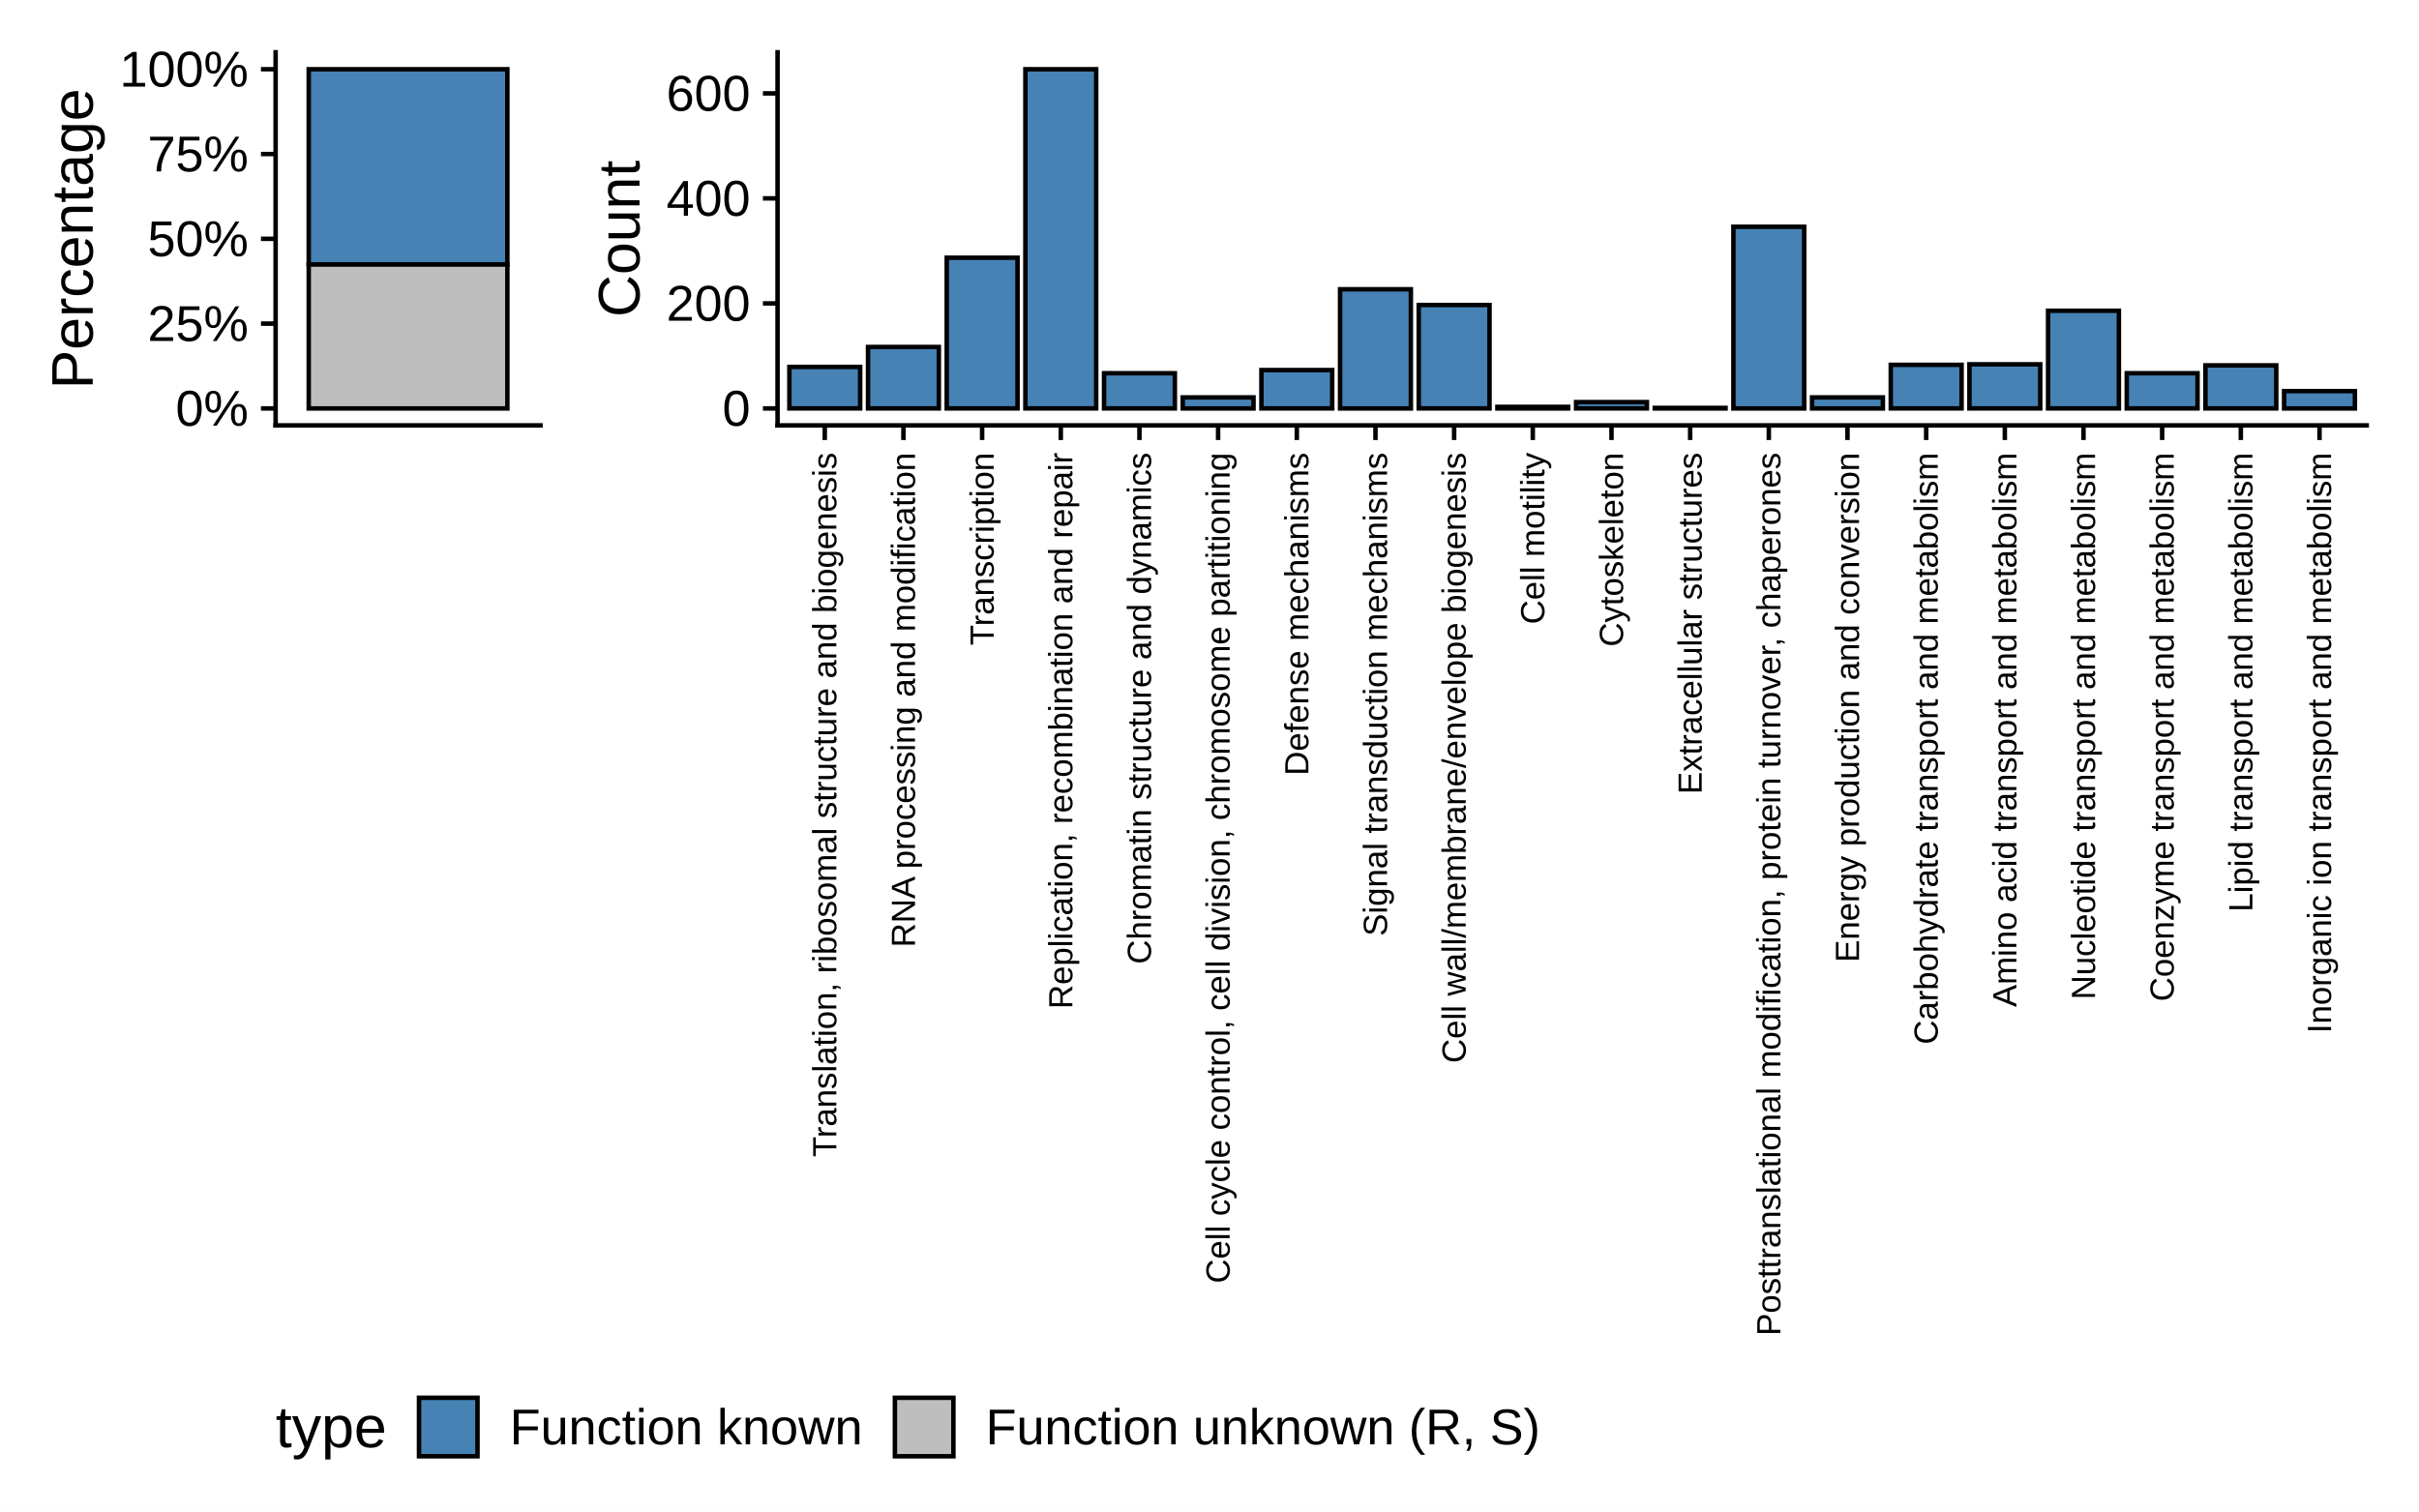
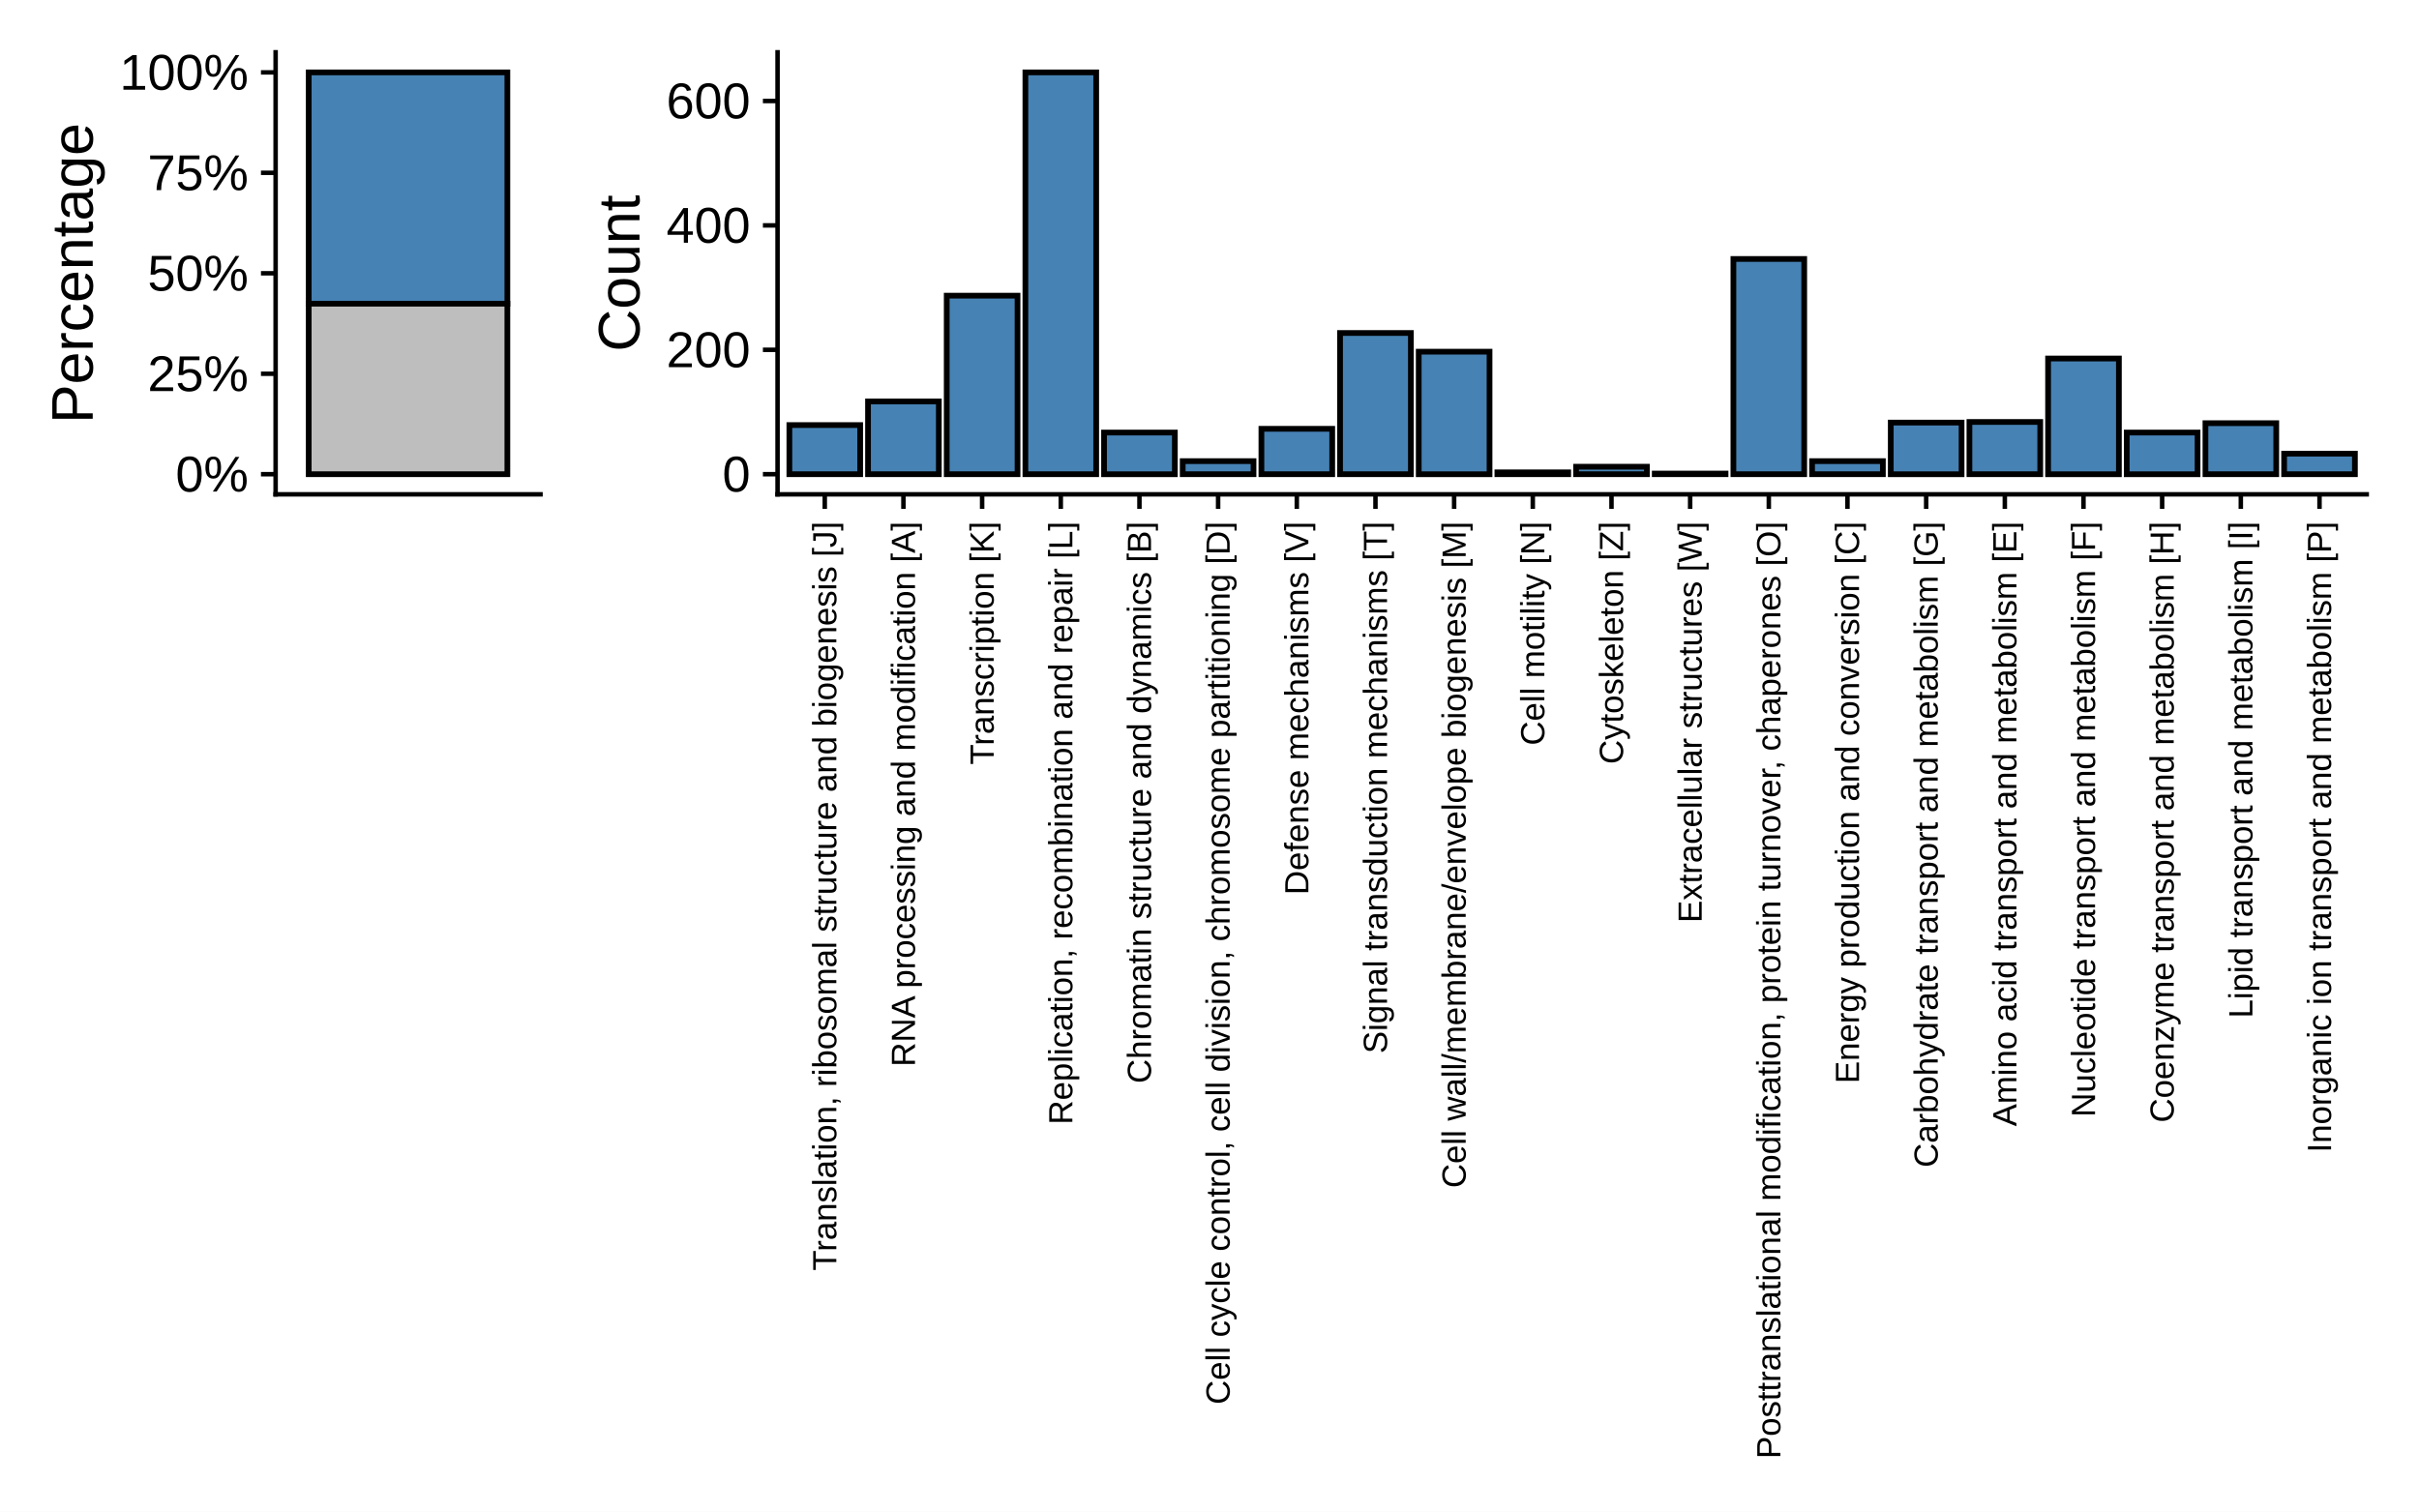
<svg xmlns="http://www.w3.org/2000/svg" width="576.00pt" height="360.00pt" viewBox="0 0 576.00 360.00">
  <g class="svglite">
    <defs>
      <style type="text/css">
    .svglite line, .svglite polyline, .svglite polygon, .svglite path, .svglite rect, .svglite circle {
      fill: none;
      stroke: #000000;
      stroke-linecap: round;
      stroke-linejoin: round;
      stroke-miterlimit: 10.00;
    }
    .svglite text {
      white-space: pre;
    }
    .svglite g.glyphgroup path {
      fill: inherit;
      stroke: none;
    }
  </style>
    </defs>
    <rect width="100%" height="100%" style="stroke: none; fill: none;" />
    <defs>
      <clipPath id="cpMC4wMHw1NzYuMDB8MC4wMHwzNjAuMDA=">
        <rect x="0.00" y="0.00" width="576.00" height="360.00" />
      </clipPath>
    </defs>
    <g clip-path="url(#cpMC4wMHw1NzYuMDB8MC4wMHwzNjAuMDA=)">
      <rect x="0.00" y="0.00" width="576.00" height="360.00" style="stroke-width: 1.07; stroke: #FFFFFF; fill: #FFFFFF;" />
    </g>
    <defs>
-       <clipPath id="cpNjUuNjN8NTYzLjU1fDEyLjQ1fDEwMS4zMQ==">
-         <rect x="65.63" y="12.45" width="497.92" height="88.86" />
+       <clipPath id="cpNjUuNjN8NTYzLjU1fDEyLjQ1fDExNy43Mw==">
+         <rect x="65.63" y="12.45" width="497.92" height="105.27" />
      </clipPath>
    </defs>
-     <g clip-path="url(#cpNjUuNjN8NTYzLjU1fDEyLjQ1fDEwMS4zMQ==)">
+     <g clip-path="url(#cpNjUuNjN8NTYzLjU1fDEyLjQ1fDExNy43Mw==)">
</g>
    <g clip-path="url(#cpMC4wMHw1NzYuMDB8MC4wMHwzNjAuMDA=)">
</g>
    <defs>
      <clipPath id="cpNS40OHwxMzUuNjd8NS40OHwzNTQuNTI=">
        <rect x="5.48" y="5.48" width="130.19" height="349.04" />
      </clipPath>
    </defs>
    <g clip-path="url(#cpNS40OHwxMzUuNjd8NS40OHwzNTQuNTI=)">
</g>
    <g clip-path="url(#cpMC4wMHw1NzYuMDB8MC4wMHwzNjAuMDA=)">
</g>
    <defs>
      <clipPath id="cpMTM1LjY3fDU3MC41Mnw1LjQ4fDM1NC41Mg==">
        <rect x="135.67" y="5.48" width="434.85" height="349.04" />
      </clipPath>
    </defs>
    <g clip-path="url(#cpMTM1LjY3fDU3MC41Mnw1LjQ4fDM1NC41Mg==)">
</g>
    <g clip-path="url(#cpMC4wMHw1NzYuMDB8MC4wMHwzNjAuMDA=)">
</g>
    <defs>
-       <clipPath id="cpNjUuNjN8MTI4LjcwfDEyLjQ1fDEwMS4zMQ==">
-         <rect x="65.63" y="12.45" width="63.07" height="88.86" />
+       <clipPath id="cpNjUuNjN8MTI4LjcwfDEyLjQ1fDExNy43Mw==">
+         <rect x="65.63" y="12.45" width="63.07" height="105.27" />
      </clipPath>
    </defs>
-     <g clip-path="url(#cpNjUuNjN8MTI4LjcwfDEyLjQ1fDEwMS4zMQ==)">
-       <rect x="73.51" y="16.49" width="47.30" height="46.50" style="stroke-width: 1.07; stroke-linecap: butt; stroke-linejoin: miter; fill: #4682B4;" />
-       <rect x="73.51" y="63.00" width="47.30" height="34.28" style="stroke-width: 1.07; stroke-linecap: butt; stroke-linejoin: miter; fill: #BEBEBE;" />
+     <g clip-path="url(#cpNjUuNjN8MTI4LjcwfDEyLjQ1fDExNy43Mw==)">
+       <rect x="73.51" y="17.24" width="47.30" height="55.10" style="stroke-width: 1.36; stroke-linecap: butt; stroke-linejoin: miter; fill: #4682B4;" />
+       <rect x="73.51" y="72.33" width="47.30" height="40.61" style="stroke-width: 1.36; stroke-linecap: butt; stroke-linejoin: miter; fill: #BEBEBE;" />
    </g>
    <g clip-path="url(#cpMC4wMHw1NzYuMDB8MC4wMHwzNjAuMDA=)">
-       <polyline points="65.63,101.31 65.63,12.45 " style="stroke-width: 1.07; stroke-linecap: square;" />
-       <text x="59.16" y="101.40" text-anchor="end" style="font-size: 12.00px; font-family: &quot;Liberation Sans&quot;;" textLength="17.34px" lengthAdjust="spacingAndGlyphs">0%</text>
-       <text x="59.16" y="81.21" text-anchor="end" style="font-size: 12.00px; font-family: &quot;Liberation Sans&quot;;" textLength="24.02px" lengthAdjust="spacingAndGlyphs">25%</text>
-       <text x="59.16" y="61.01" text-anchor="end" style="font-size: 12.00px; font-family: &quot;Liberation Sans&quot;;" textLength="24.02px" lengthAdjust="spacingAndGlyphs">50%</text>
-       <text x="59.16" y="40.82" text-anchor="end" style="font-size: 12.00px; font-family: &quot;Liberation Sans&quot;;" textLength="24.02px" lengthAdjust="spacingAndGlyphs">75%</text>
-       <text x="59.16" y="20.62" text-anchor="end" style="font-size: 12.00px; font-family: &quot;Liberation Sans&quot;;" textLength="30.69px" lengthAdjust="spacingAndGlyphs">100%</text>
-       <polyline points="62.14,97.27 65.63,97.27 " style="stroke-width: 1.07; stroke-linecap: butt;" />
-       <polyline points="62.14,77.08 65.63,77.08 " style="stroke-width: 1.07; stroke-linecap: butt;" />
-       <polyline points="62.14,56.88 65.63,56.88 " style="stroke-width: 1.07; stroke-linecap: butt;" />
-       <polyline points="62.14,36.69 65.63,36.69 " style="stroke-width: 1.07; stroke-linecap: butt;" />
-       <polyline points="62.14,16.49 65.63,16.49 " style="stroke-width: 1.07; stroke-linecap: butt;" />
-       <polyline points="65.63,101.31 128.70,101.31 " style="stroke-width: 1.07; stroke-linecap: square;" />
-       <text transform="translate(22.08,56.88) rotate(-90)" text-anchor="middle" style="font-size: 14.00px; font-family: &quot;Liberation Sans&quot;;" textLength="71.58px" lengthAdjust="spacingAndGlyphs">Percentage</text>
-       <text x="65.63" y="344.69" style="font-size: 14.00px; font-family: &quot;Liberation Sans&quot;;" textLength="26.45px" lengthAdjust="spacingAndGlyphs">type</text>
-       <rect x="99.77" y="332.91" width="13.93" height="13.93" style="stroke-width: 1.07; stroke-linecap: butt; stroke-linejoin: miter; fill: #4682B4;" />
-       <rect x="213.09" y="332.91" width="13.93" height="13.93" style="stroke-width: 1.07; stroke-linecap: butt; stroke-linejoin: miter; fill: #BEBEBE;" />
-       <text x="121.37" y="344.00" style="font-size: 12.00px; font-family: &quot;Liberation Sans&quot;;" textLength="84.03px" lengthAdjust="spacingAndGlyphs">Function known</text>
-       <text x="234.70" y="344.00" style="font-size: 12.00px; font-family: &quot;Liberation Sans&quot;;" textLength="132.03px" lengthAdjust="spacingAndGlyphs">Function unknown (R, S)</text>
+       <polyline points="65.63,117.73 65.63,12.45 " style="stroke-width: 1.07; stroke-linecap: square;" />
+       <text x="59.16" y="117.07" text-anchor="end" style="font-size: 12.00px; font-family: &quot;Liberation Sans&quot;;" textLength="17.34px" lengthAdjust="spacingAndGlyphs">0%</text>
+       <text x="59.16" y="93.15" text-anchor="end" style="font-size: 12.00px; font-family: &quot;Liberation Sans&quot;;" textLength="24.02px" lengthAdjust="spacingAndGlyphs">25%</text>
+       <text x="59.16" y="69.22" text-anchor="end" style="font-size: 12.00px; font-family: &quot;Liberation Sans&quot;;" textLength="24.02px" lengthAdjust="spacingAndGlyphs">50%</text>
+       <text x="59.16" y="45.29" text-anchor="end" style="font-size: 12.00px; font-family: &quot;Liberation Sans&quot;;" textLength="24.02px" lengthAdjust="spacingAndGlyphs">75%</text>
+       <text x="59.16" y="21.37" text-anchor="end" style="font-size: 12.00px; font-family: &quot;Liberation Sans&quot;;" textLength="30.69px" lengthAdjust="spacingAndGlyphs">100%</text>
+       <polyline points="62.14,112.94 65.63,112.94 " style="stroke-width: 1.07; stroke-linecap: butt;" />
+       <polyline points="62.14,89.02 65.63,89.02 " style="stroke-width: 1.07; stroke-linecap: butt;" />
+       <polyline points="62.14,65.09 65.63,65.09 " style="stroke-width: 1.07; stroke-linecap: butt;" />
+       <polyline points="62.14,41.16 65.63,41.16 " style="stroke-width: 1.07; stroke-linecap: butt;" />
+       <polyline points="62.14,17.24 65.63,17.24 " style="stroke-width: 1.07; stroke-linecap: butt;" />
+       <polyline points="65.63,117.73 128.70,117.73 " style="stroke-width: 1.07; stroke-linecap: square;" />
+       <text transform="translate(22.08,65.09) rotate(-90)" text-anchor="middle" style="font-size: 14.00px; font-family: &quot;Liberation Sans&quot;;" textLength="71.58px" lengthAdjust="spacingAndGlyphs">Percentage</text>
    </g>
    <defs>
-       <clipPath id="cpMTg1LjE1fDU2My41NXwxMi40NXwxMDEuMzE=">
-         <rect x="185.15" y="12.45" width="378.40" height="88.86" />
+       <clipPath id="cpMTg1LjE1fDU2My41NXwxMi40NXwxMTcuNzM=">
+         <rect x="185.15" y="12.45" width="378.40" height="105.27" />
      </clipPath>
    </defs>
-     <g clip-path="url(#cpMTg1LjE1fDU2My41NXwxMi40NXwxMDEuMzE=)">
-       <rect x="187.96" y="87.39" width="16.86" height="9.88" style="stroke-width: 1.07; stroke-linecap: butt; stroke-linejoin: miter; fill: #4682B4;" />
-       <rect x="206.69" y="82.64" width="16.86" height="14.63" style="stroke-width: 1.07; stroke-linecap: butt; stroke-linejoin: miter; fill: #4682B4;" />
-       <rect x="225.43" y="61.38" width="16.86" height="35.89" style="stroke-width: 1.07; stroke-linecap: butt; stroke-linejoin: miter; fill: #4682B4;" />
-       <rect x="244.16" y="16.49" width="16.86" height="80.78" style="stroke-width: 1.07; stroke-linecap: butt; stroke-linejoin: miter; fill: #4682B4;" />
-       <rect x="262.89" y="88.89" width="16.86" height="8.38" style="stroke-width: 1.07; stroke-linecap: butt; stroke-linejoin: miter; fill: #4682B4;" />
-       <rect x="281.62" y="94.65" width="16.86" height="2.63" style="stroke-width: 1.07; stroke-linecap: butt; stroke-linejoin: miter; fill: #4682B4;" />
-       <rect x="300.36" y="88.14" width="16.86" height="9.13" style="stroke-width: 1.07; stroke-linecap: butt; stroke-linejoin: miter; fill: #4682B4;" />
-       <rect x="319.09" y="68.89" width="16.86" height="28.39" style="stroke-width: 1.07; stroke-linecap: butt; stroke-linejoin: miter; fill: #4682B4;" />
-       <rect x="337.82" y="72.64" width="16.86" height="24.63" style="stroke-width: 1.07; stroke-linecap: butt; stroke-linejoin: miter; fill: #4682B4;" />
-       <rect x="356.55" y="96.90" width="16.86" height="0.38" style="stroke-width: 1.07; stroke-linecap: butt; stroke-linejoin: miter; fill: #4682B4;" />
-       <rect x="375.29" y="95.77" width="16.86" height="1.50" style="stroke-width: 1.07; stroke-linecap: butt; stroke-linejoin: miter; fill: #4682B4;" />
-       <rect x="394.02" y="97.15" width="16.86" height="0.13" style="stroke-width: 1.07; stroke-linecap: butt; stroke-linejoin: miter; fill: #4682B4;" />
-       <rect x="412.75" y="54.01" width="16.86" height="43.27" style="stroke-width: 1.07; stroke-linecap: butt; stroke-linejoin: miter; fill: #4682B4;" />
-       <rect x="431.48" y="94.65" width="16.86" height="2.63" style="stroke-width: 1.07; stroke-linecap: butt; stroke-linejoin: miter; fill: #4682B4;" />
-       <rect x="450.22" y="86.89" width="16.86" height="10.38" style="stroke-width: 1.07; stroke-linecap: butt; stroke-linejoin: miter; fill: #4682B4;" />
-       <rect x="468.95" y="86.77" width="16.86" height="10.50" style="stroke-width: 1.07; stroke-linecap: butt; stroke-linejoin: miter; fill: #4682B4;" />
-       <rect x="487.68" y="74.01" width="16.86" height="23.26" style="stroke-width: 1.07; stroke-linecap: butt; stroke-linejoin: miter; fill: #4682B4;" />
-       <rect x="506.41" y="88.89" width="16.86" height="8.38" style="stroke-width: 1.07; stroke-linecap: butt; stroke-linejoin: miter; fill: #4682B4;" />
-       <rect x="525.15" y="87.02" width="16.86" height="10.25" style="stroke-width: 1.07; stroke-linecap: butt; stroke-linejoin: miter; fill: #4682B4;" />
-       <rect x="543.88" y="93.15" width="16.86" height="4.13" style="stroke-width: 1.07; stroke-linecap: butt; stroke-linejoin: miter; fill: #4682B4;" />
+     <g clip-path="url(#cpMTg1LjE1fDU2My41NXwxMi40NXwxMTcuNzM=)">
+       <rect x="187.96" y="101.24" width="16.86" height="11.70" style="stroke-width: 1.36; stroke-linecap: butt; stroke-linejoin: miter; fill: #4682B4;" />
+       <rect x="206.69" y="95.61" width="16.86" height="17.33" style="stroke-width: 1.36; stroke-linecap: butt; stroke-linejoin: miter; fill: #4682B4;" />
+       <rect x="225.43" y="70.42" width="16.86" height="42.52" style="stroke-width: 1.36; stroke-linecap: butt; stroke-linejoin: miter; fill: #4682B4;" />
+       <rect x="244.16" y="17.24" width="16.86" height="95.70" style="stroke-width: 1.36; stroke-linecap: butt; stroke-linejoin: miter; fill: #4682B4;" />
+       <rect x="262.89" y="103.02" width="16.86" height="9.93" style="stroke-width: 1.36; stroke-linecap: butt; stroke-linejoin: miter; fill: #4682B4;" />
+       <rect x="281.62" y="109.83" width="16.86" height="3.11" style="stroke-width: 1.36; stroke-linecap: butt; stroke-linejoin: miter; fill: #4682B4;" />
+       <rect x="300.36" y="102.13" width="16.86" height="10.81" style="stroke-width: 1.36; stroke-linecap: butt; stroke-linejoin: miter; fill: #4682B4;" />
+       <rect x="319.09" y="79.31" width="16.86" height="33.63" style="stroke-width: 1.36; stroke-linecap: butt; stroke-linejoin: miter; fill: #4682B4;" />
+       <rect x="337.82" y="83.76" width="16.86" height="29.19" style="stroke-width: 1.36; stroke-linecap: butt; stroke-linejoin: miter; fill: #4682B4;" />
+       <rect x="356.55" y="112.50" width="16.86" height="0.44" style="stroke-width: 1.36; stroke-linecap: butt; stroke-linejoin: miter; fill: #4682B4;" />
+       <rect x="375.29" y="111.16" width="16.86" height="1.78" style="stroke-width: 1.36; stroke-linecap: butt; stroke-linejoin: miter; fill: #4682B4;" />
+       <rect x="394.02" y="112.79" width="16.86" height="0.15" style="stroke-width: 1.36; stroke-linecap: butt; stroke-linejoin: miter; fill: #4682B4;" />
+       <rect x="412.75" y="61.68" width="16.86" height="51.26" style="stroke-width: 1.36; stroke-linecap: butt; stroke-linejoin: miter; fill: #4682B4;" />
+       <rect x="431.48" y="109.83" width="16.86" height="3.11" style="stroke-width: 1.36; stroke-linecap: butt; stroke-linejoin: miter; fill: #4682B4;" />
+       <rect x="450.22" y="100.65" width="16.86" height="12.30" style="stroke-width: 1.36; stroke-linecap: butt; stroke-linejoin: miter; fill: #4682B4;" />
+       <rect x="468.95" y="100.50" width="16.86" height="12.44" style="stroke-width: 1.36; stroke-linecap: butt; stroke-linejoin: miter; fill: #4682B4;" />
+       <rect x="487.68" y="85.39" width="16.86" height="27.56" style="stroke-width: 1.36; stroke-linecap: butt; stroke-linejoin: miter; fill: #4682B4;" />
+       <rect x="506.41" y="103.02" width="16.86" height="9.93" style="stroke-width: 1.36; stroke-linecap: butt; stroke-linejoin: miter; fill: #4682B4;" />
+       <rect x="525.15" y="100.79" width="16.86" height="12.15" style="stroke-width: 1.36; stroke-linecap: butt; stroke-linejoin: miter; fill: #4682B4;" />
+       <rect x="543.88" y="108.05" width="16.86" height="4.89" style="stroke-width: 1.36; stroke-linecap: butt; stroke-linejoin: miter; fill: #4682B4;" />
    </g>
    <g clip-path="url(#cpMC4wMHw1NzYuMDB8MC4wMHwzNjAuMDA=)">
-       <polyline points="185.15,101.31 185.15,12.45 " style="stroke-width: 1.07; stroke-linecap: square;" />
-       <text x="178.68" y="101.40" text-anchor="end" style="font-size: 12.00px; font-family: &quot;Liberation Sans&quot;;" textLength="6.67px" lengthAdjust="spacingAndGlyphs">0</text>
-       <text x="178.68" y="76.39" text-anchor="end" style="font-size: 12.00px; font-family: &quot;Liberation Sans&quot;;" textLength="20.02px" lengthAdjust="spacingAndGlyphs">200</text>
-       <text x="178.68" y="51.38" text-anchor="end" style="font-size: 12.00px; font-family: &quot;Liberation Sans&quot;;" textLength="20.02px" lengthAdjust="spacingAndGlyphs">400</text>
-       <text x="178.68" y="26.37" text-anchor="end" style="font-size: 12.00px; font-family: &quot;Liberation Sans&quot;;" textLength="20.02px" lengthAdjust="spacingAndGlyphs">600</text>
-       <polyline points="181.66,97.27 185.15,97.27 " style="stroke-width: 1.07; stroke-linecap: butt;" />
-       <polyline points="181.66,72.26 185.15,72.26 " style="stroke-width: 1.07; stroke-linecap: butt;" />
-       <polyline points="181.66,47.25 185.15,47.25 " style="stroke-width: 1.07; stroke-linecap: butt;" />
-       <polyline points="181.66,22.24 185.15,22.24 " style="stroke-width: 1.07; stroke-linecap: butt;" />
-       <polyline points="185.15,101.31 563.55,101.31 " style="stroke-width: 1.07; stroke-linecap: square;" />
-       <polyline points="196.39,104.80 196.39,101.31 " style="stroke-width: 1.07; stroke-linecap: butt;" />
-       <polyline points="215.12,104.80 215.12,101.31 " style="stroke-width: 1.07; stroke-linecap: butt;" />
-       <polyline points="233.86,104.80 233.86,101.31 " style="stroke-width: 1.07; stroke-linecap: butt;" />
-       <polyline points="252.59,104.80 252.59,101.31 " style="stroke-width: 1.07; stroke-linecap: butt;" />
-       <polyline points="271.32,104.80 271.32,101.31 " style="stroke-width: 1.07; stroke-linecap: butt;" />
-       <polyline points="290.05,104.80 290.05,101.31 " style="stroke-width: 1.07; stroke-linecap: butt;" />
-       <polyline points="308.79,104.80 308.79,101.31 " style="stroke-width: 1.07; stroke-linecap: butt;" />
-       <polyline points="327.52,104.80 327.52,101.31 " style="stroke-width: 1.07; stroke-linecap: butt;" />
-       <polyline points="346.25,104.80 346.25,101.31 " style="stroke-width: 1.07; stroke-linecap: butt;" />
-       <polyline points="364.98,104.80 364.98,101.31 " style="stroke-width: 1.07; stroke-linecap: butt;" />
-       <polyline points="383.72,104.80 383.72,101.31 " style="stroke-width: 1.07; stroke-linecap: butt;" />
-       <polyline points="402.45,104.80 402.45,101.31 " style="stroke-width: 1.07; stroke-linecap: butt;" />
-       <polyline points="421.18,104.80 421.18,101.31 " style="stroke-width: 1.07; stroke-linecap: butt;" />
-       <polyline points="439.91,104.80 439.91,101.31 " style="stroke-width: 1.07; stroke-linecap: butt;" />
-       <polyline points="458.65,104.80 458.65,101.31 " style="stroke-width: 1.07; stroke-linecap: butt;" />
-       <polyline points="477.38,104.80 477.38,101.31 " style="stroke-width: 1.07; stroke-linecap: butt;" />
-       <polyline points="496.11,104.80 496.11,101.31 " style="stroke-width: 1.07; stroke-linecap: butt;" />
-       <polyline points="514.84,104.80 514.84,101.31 " style="stroke-width: 1.07; stroke-linecap: butt;" />
-       <polyline points="533.57,104.80 533.57,101.31 " style="stroke-width: 1.07; stroke-linecap: butt;" />
-       <polyline points="552.31,104.80 552.31,101.31 " style="stroke-width: 1.07; stroke-linecap: butt;" />
-       <text transform="translate(199.14,107.79) rotate(-90)" text-anchor="end" style="font-size: 8.00px; font-family: &quot;Liberation Sans&quot;;" textLength="167.91px" lengthAdjust="spacingAndGlyphs">Translation, ribosomal structure and biogenesis</text>
-       <text transform="translate(217.87,107.79) rotate(-90)" text-anchor="end" style="font-size: 8.00px; font-family: &quot;Liberation Sans&quot;;" textLength="117.91px" lengthAdjust="spacingAndGlyphs">RNA processing and modification</text>
-       <text transform="translate(236.61,107.79) rotate(-90)" text-anchor="end" style="font-size: 8.00px; font-family: &quot;Liberation Sans&quot;;" textLength="45.98px" lengthAdjust="spacingAndGlyphs">Transcription</text>
-       <text transform="translate(255.34,107.79) rotate(-90)" text-anchor="end" style="font-size: 8.00px; font-family: &quot;Liberation Sans&quot;;" textLength="132.62px" lengthAdjust="spacingAndGlyphs">Replication, recombination and repair</text>
-       <text transform="translate(274.07,107.79) rotate(-90)" text-anchor="end" style="font-size: 8.00px; font-family: &quot;Liberation Sans&quot;;" textLength="121.91px" lengthAdjust="spacingAndGlyphs">Chromatin structure and dynamics</text>
-       <text transform="translate(292.80,107.79) rotate(-90)" text-anchor="end" style="font-size: 8.00px; font-family: &quot;Liberation Sans&quot;;" textLength="197.98px" lengthAdjust="spacingAndGlyphs">Cell cycle control, cell division, chromosome partitioning</text>
-       <text transform="translate(311.54,107.79) rotate(-90)" text-anchor="end" style="font-size: 8.00px; font-family: &quot;Liberation Sans&quot;;" textLength="76.97px" lengthAdjust="spacingAndGlyphs">Defense mechanisms</text>
-       <text transform="translate(330.27,107.79) rotate(-90)" text-anchor="end" style="font-size: 8.00px; font-family: &quot;Liberation Sans&quot;;" textLength="115.25px" lengthAdjust="spacingAndGlyphs">Signal transduction mechanisms</text>
-       <text transform="translate(349.00,107.79) rotate(-90)" text-anchor="end" style="font-size: 8.00px; font-family: &quot;Liberation Sans&quot;;" textLength="145.53px" lengthAdjust="spacingAndGlyphs">Cell wall/membrane/envelope biogenesis</text>
-       <text transform="translate(367.73,107.79) rotate(-90)" text-anchor="end" style="font-size: 8.00px; font-family: &quot;Liberation Sans&quot;;" textLength="40.92px" lengthAdjust="spacingAndGlyphs">Cell motility</text>
-       <text transform="translate(386.47,107.79) rotate(-90)" text-anchor="end" style="font-size: 8.00px; font-family: &quot;Liberation Sans&quot;;" textLength="46.27px" lengthAdjust="spacingAndGlyphs">Cytoskeleton</text>
-       <text transform="translate(405.20,107.79) rotate(-90)" text-anchor="end" style="font-size: 8.00px; font-family: &quot;Liberation Sans&quot;;" textLength="81.42px" lengthAdjust="spacingAndGlyphs">Extracellular structures</text>
-       <text transform="translate(423.93,107.79) rotate(-90)" text-anchor="end" style="font-size: 8.00px; font-family: &quot;Liberation Sans&quot;;" textLength="210.47px" lengthAdjust="spacingAndGlyphs">Posttranslational modification, protein turnover, chaperones</text>
-       <text transform="translate(442.66,107.79) rotate(-90)" text-anchor="end" style="font-size: 8.00px; font-family: &quot;Liberation Sans&quot;;" textLength="121.50px" lengthAdjust="spacingAndGlyphs">Energy production and conversion</text>
-       <text transform="translate(461.40,107.79) rotate(-90)" text-anchor="end" style="font-size: 8.00px; font-family: &quot;Liberation Sans&quot;;" textLength="141.06px" lengthAdjust="spacingAndGlyphs">Carbohydrate transport and metabolism</text>
-       <text transform="translate(480.13,107.79) rotate(-90)" text-anchor="end" style="font-size: 8.00px; font-family: &quot;Liberation Sans&quot;;" textLength="132.16px" lengthAdjust="spacingAndGlyphs">Amino acid transport and metabolism</text>
-       <text transform="translate(498.86,107.79) rotate(-90)" text-anchor="end" style="font-size: 8.00px; font-family: &quot;Liberation Sans&quot;;" textLength="130.38px" lengthAdjust="spacingAndGlyphs">Nucleotide transport and metabolism</text>
-       <text transform="translate(517.59,107.79) rotate(-90)" text-anchor="end" style="font-size: 8.00px; font-family: &quot;Liberation Sans&quot;;" textLength="130.81px" lengthAdjust="spacingAndGlyphs">Coenzyme transport and metabolism</text>
-       <text transform="translate(536.33,107.79) rotate(-90)" text-anchor="end" style="font-size: 8.00px; font-family: &quot;Liberation Sans&quot;;" textLength="109.47px" lengthAdjust="spacingAndGlyphs">Lipid transport and metabolism</text>
-       <text transform="translate(555.06,107.79) rotate(-90)" text-anchor="end" style="font-size: 8.00px; font-family: &quot;Liberation Sans&quot;;" textLength="138.39px" lengthAdjust="spacingAndGlyphs">Inorganic ion transport and metabolism</text>
-       <text transform="translate(152.27,56.88) rotate(-90)" text-anchor="middle" style="font-size: 14.00px; font-family: &quot;Liberation Sans&quot;;" textLength="37.34px" lengthAdjust="spacingAndGlyphs">Count</text>
+       <polyline points="185.15,117.73 185.15,12.45 " style="stroke-width: 1.07; stroke-linecap: square;" />
+       <text x="178.68" y="117.07" text-anchor="end" style="font-size: 12.00px; font-family: &quot;Liberation Sans&quot;;" textLength="6.67px" lengthAdjust="spacingAndGlyphs">0</text>
+       <text x="178.68" y="87.44" text-anchor="end" style="font-size: 12.00px; font-family: &quot;Liberation Sans&quot;;" textLength="20.02px" lengthAdjust="spacingAndGlyphs">200</text>
+       <text x="178.68" y="57.81" text-anchor="end" style="font-size: 12.00px; font-family: &quot;Liberation Sans&quot;;" textLength="20.02px" lengthAdjust="spacingAndGlyphs">400</text>
+       <text x="178.68" y="28.18" text-anchor="end" style="font-size: 12.00px; font-family: &quot;Liberation Sans&quot;;" textLength="20.02px" lengthAdjust="spacingAndGlyphs">600</text>
+       <polyline points="181.66,112.94 185.15,112.94 " style="stroke-width: 1.07; stroke-linecap: butt;" />
+       <polyline points="181.66,83.31 185.15,83.31 " style="stroke-width: 1.07; stroke-linecap: butt;" />
+       <polyline points="181.66,53.68 185.15,53.68 " style="stroke-width: 1.07; stroke-linecap: butt;" />
+       <polyline points="181.66,24.05 185.15,24.05 " style="stroke-width: 1.07; stroke-linecap: butt;" />
+       <polyline points="185.15,117.73 563.55,117.73 " style="stroke-width: 1.07; stroke-linecap: square;" />
+       <polyline points="196.39,121.21 196.39,117.73 " style="stroke-width: 1.07; stroke-linecap: butt;" />
+       <polyline points="215.12,121.21 215.12,117.73 " style="stroke-width: 1.07; stroke-linecap: butt;" />
+       <polyline points="233.86,121.21 233.86,117.73 " style="stroke-width: 1.07; stroke-linecap: butt;" />
+       <polyline points="252.59,121.21 252.59,117.73 " style="stroke-width: 1.07; stroke-linecap: butt;" />
+       <polyline points="271.32,121.21 271.32,117.73 " style="stroke-width: 1.07; stroke-linecap: butt;" />
+       <polyline points="290.05,121.21 290.05,117.73 " style="stroke-width: 1.07; stroke-linecap: butt;" />
+       <polyline points="308.79,121.21 308.79,117.73 " style="stroke-width: 1.07; stroke-linecap: butt;" />
+       <polyline points="327.52,121.21 327.52,117.73 " style="stroke-width: 1.07; stroke-linecap: butt;" />
+       <polyline points="346.25,121.21 346.25,117.73 " style="stroke-width: 1.07; stroke-linecap: butt;" />
+       <polyline points="364.98,121.21 364.98,117.73 " style="stroke-width: 1.07; stroke-linecap: butt;" />
+       <polyline points="383.72,121.21 383.72,117.73 " style="stroke-width: 1.07; stroke-linecap: butt;" />
+       <polyline points="402.45,121.21 402.45,117.73 " style="stroke-width: 1.07; stroke-linecap: butt;" />
+       <polyline points="421.18,121.21 421.18,117.73 " style="stroke-width: 1.07; stroke-linecap: butt;" />
+       <polyline points="439.91,121.21 439.91,117.73 " style="stroke-width: 1.07; stroke-linecap: butt;" />
+       <polyline points="458.65,121.21 458.65,117.73 " style="stroke-width: 1.07; stroke-linecap: butt;" />
+       <polyline points="477.38,121.21 477.38,117.73 " style="stroke-width: 1.07; stroke-linecap: butt;" />
+       <polyline points="496.11,121.21 496.11,117.73 " style="stroke-width: 1.07; stroke-linecap: butt;" />
+       <polyline points="514.84,121.21 514.84,117.73 " style="stroke-width: 1.07; stroke-linecap: butt;" />
+       <polyline points="533.57,121.21 533.57,117.73 " style="stroke-width: 1.07; stroke-linecap: butt;" />
+       <polyline points="552.31,121.21 552.31,117.73 " style="stroke-width: 1.07; stroke-linecap: butt;" />
+       <text transform="translate(199.14,124.20) rotate(-90)" text-anchor="end" style="font-size: 8.00px; font-family: &quot;Liberation Sans&quot;;" textLength="178.56px" lengthAdjust="spacingAndGlyphs">Translation, ribosomal structure and biogenesis [J]</text>
+       <text transform="translate(217.87,124.20) rotate(-90)" text-anchor="end" style="font-size: 8.00px; font-family: &quot;Liberation Sans&quot;;" textLength="129.91px" lengthAdjust="spacingAndGlyphs">RNA processing and modification [A]</text>
+       <text transform="translate(236.61,124.20) rotate(-90)" text-anchor="end" style="font-size: 8.00px; font-family: &quot;Liberation Sans&quot;;" textLength="57.98px" lengthAdjust="spacingAndGlyphs">Transcription [K]</text>
+       <text transform="translate(255.34,124.20) rotate(-90)" text-anchor="end" style="font-size: 8.00px; font-family: &quot;Liberation Sans&quot;;" textLength="143.73px" lengthAdjust="spacingAndGlyphs">Replication, recombination and repair [L]</text>
+       <text transform="translate(274.07,124.20) rotate(-90)" text-anchor="end" style="font-size: 8.00px; font-family: &quot;Liberation Sans&quot;;" textLength="133.91px" lengthAdjust="spacingAndGlyphs">Chromatin structure and dynamics [B]</text>
+       <text transform="translate(292.80,124.20) rotate(-90)" text-anchor="end" style="font-size: 8.00px; font-family: &quot;Liberation Sans&quot;;" textLength="210.42px" lengthAdjust="spacingAndGlyphs">Cell cycle control, cell division, chromosome partitioning [D]</text>
+       <text transform="translate(311.54,124.20) rotate(-90)" text-anchor="end" style="font-size: 8.00px; font-family: &quot;Liberation Sans&quot;;" textLength="88.97px" lengthAdjust="spacingAndGlyphs">Defense mechanisms [V]</text>
+       <text transform="translate(330.27,124.20) rotate(-90)" text-anchor="end" style="font-size: 8.00px; font-family: &quot;Liberation Sans&quot;;" textLength="126.80px" lengthAdjust="spacingAndGlyphs">Signal transduction mechanisms [T]</text>
+       <text transform="translate(349.00,124.20) rotate(-90)" text-anchor="end" style="font-size: 8.00px; font-family: &quot;Liberation Sans&quot;;" textLength="158.86px" lengthAdjust="spacingAndGlyphs">Cell wall/membrane/envelope biogenesis [M]</text>
+       <text transform="translate(367.73,124.20) rotate(-90)" text-anchor="end" style="font-size: 8.00px; font-family: &quot;Liberation Sans&quot;;" textLength="53.36px" lengthAdjust="spacingAndGlyphs">Cell motility [N]</text>
+       <text transform="translate(386.47,124.20) rotate(-90)" text-anchor="end" style="font-size: 8.00px; font-family: &quot;Liberation Sans&quot;;" textLength="57.81px" lengthAdjust="spacingAndGlyphs">Cytoskeleton [Z]</text>
+       <text transform="translate(405.20,124.20) rotate(-90)" text-anchor="end" style="font-size: 8.00px; font-family: &quot;Liberation Sans&quot;;" textLength="95.62px" lengthAdjust="spacingAndGlyphs">Extracellular structures [W]</text>
+       <text transform="translate(423.93,124.20) rotate(-90)" text-anchor="end" style="font-size: 8.00px; font-family: &quot;Liberation Sans&quot;;" textLength="223.34px" lengthAdjust="spacingAndGlyphs">Posttranslational modification, protein turnover, chaperones [O]</text>
+       <text transform="translate(442.66,124.20) rotate(-90)" text-anchor="end" style="font-size: 8.00px; font-family: &quot;Liberation Sans&quot;;" textLength="133.94px" lengthAdjust="spacingAndGlyphs">Energy production and conversion [C]</text>
+       <text transform="translate(461.40,124.20) rotate(-90)" text-anchor="end" style="font-size: 8.00px; font-family: &quot;Liberation Sans&quot;;" textLength="153.94px" lengthAdjust="spacingAndGlyphs">Carbohydrate transport and metabolism [G]</text>
+       <text transform="translate(480.13,124.20) rotate(-90)" text-anchor="end" style="font-size: 8.00px; font-family: &quot;Liberation Sans&quot;;" textLength="144.16px" lengthAdjust="spacingAndGlyphs">Amino acid transport and metabolism [E]</text>
+       <text transform="translate(498.86,124.20) rotate(-90)" text-anchor="end" style="font-size: 8.00px; font-family: &quot;Liberation Sans&quot;;" textLength="141.92px" lengthAdjust="spacingAndGlyphs">Nucleotide transport and metabolism [F]</text>
+       <text transform="translate(517.59,124.20) rotate(-90)" text-anchor="end" style="font-size: 8.00px; font-family: &quot;Liberation Sans&quot;;" textLength="143.25px" lengthAdjust="spacingAndGlyphs">Coenzyme transport and metabolism [H]</text>
+       <text transform="translate(536.33,124.20) rotate(-90)" text-anchor="end" style="font-size: 8.00px; font-family: &quot;Liberation Sans&quot;;" textLength="118.34px" lengthAdjust="spacingAndGlyphs">Lipid transport and metabolism [I]</text>
+       <text transform="translate(555.06,124.20) rotate(-90)" text-anchor="end" style="font-size: 8.00px; font-family: &quot;Liberation Sans&quot;;" textLength="150.39px" lengthAdjust="spacingAndGlyphs">Inorganic ion transport and metabolism [P]</text>
+       <text transform="translate(152.27,65.09) rotate(-90)" text-anchor="middle" style="font-size: 14.00px; font-family: &quot;Liberation Sans&quot;;" textLength="37.34px" lengthAdjust="spacingAndGlyphs">Count</text>
    </g>
  </g>
</svg>
